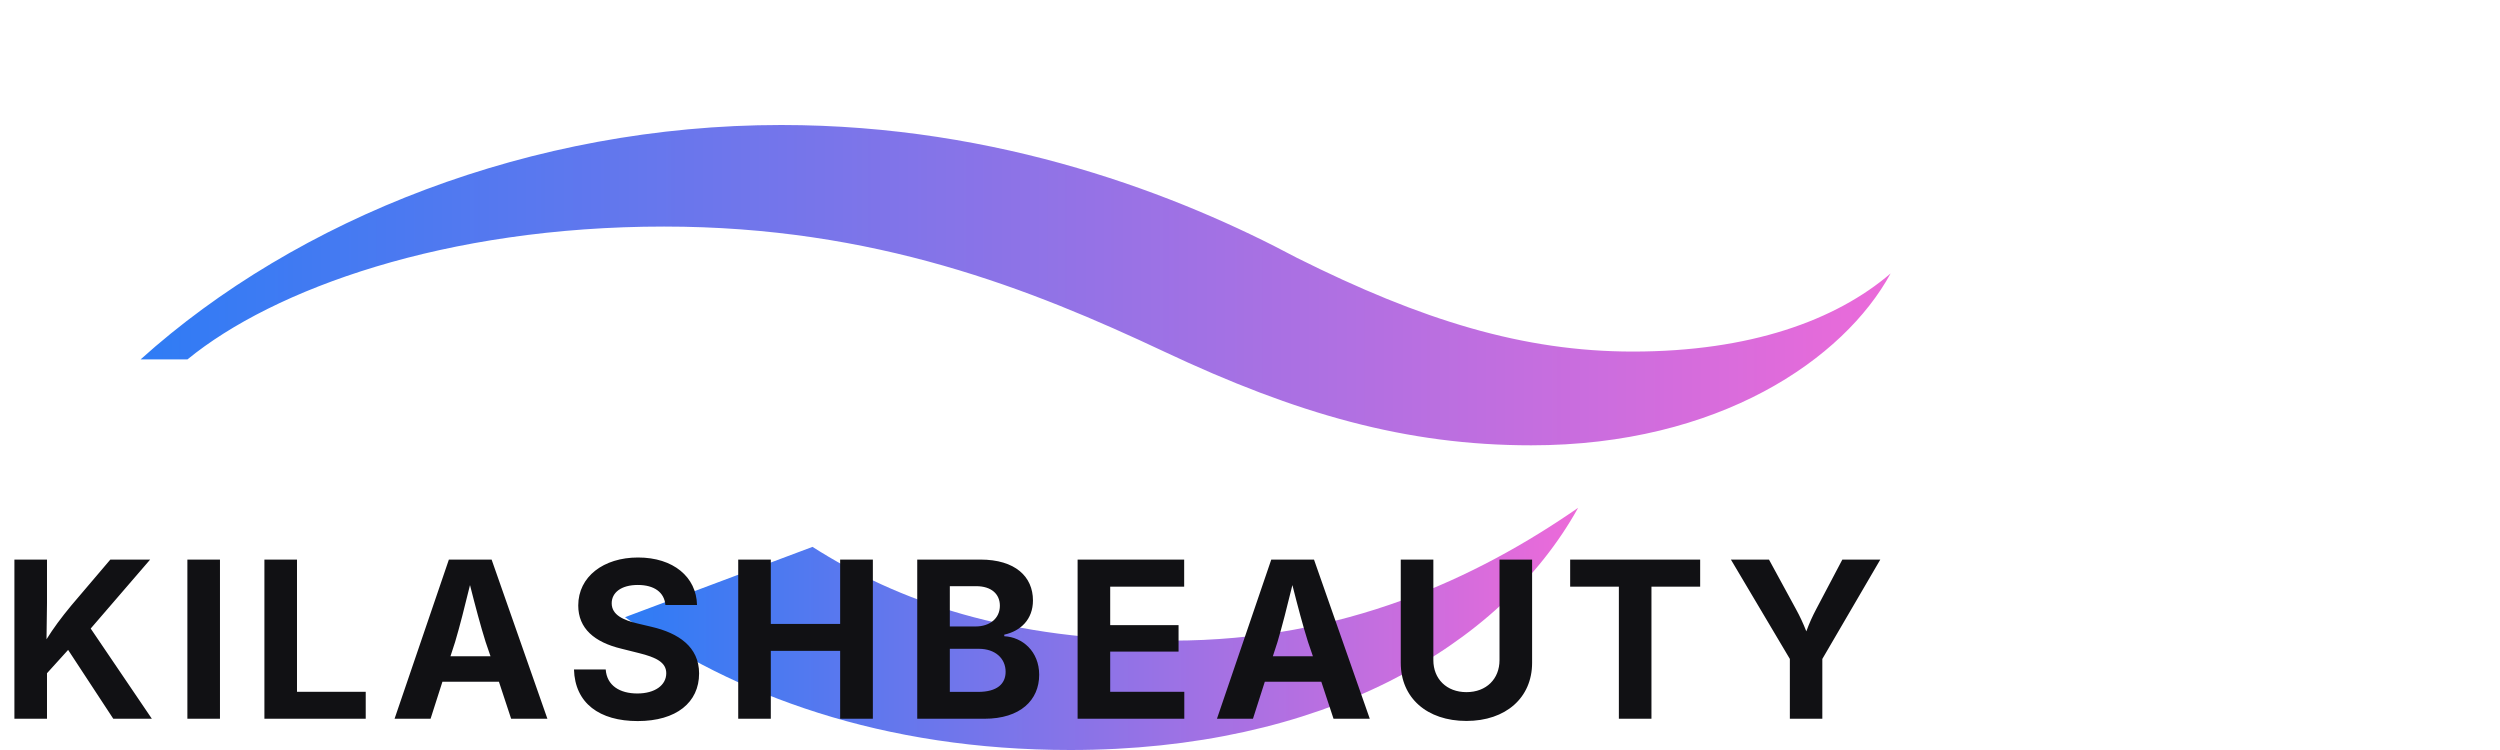
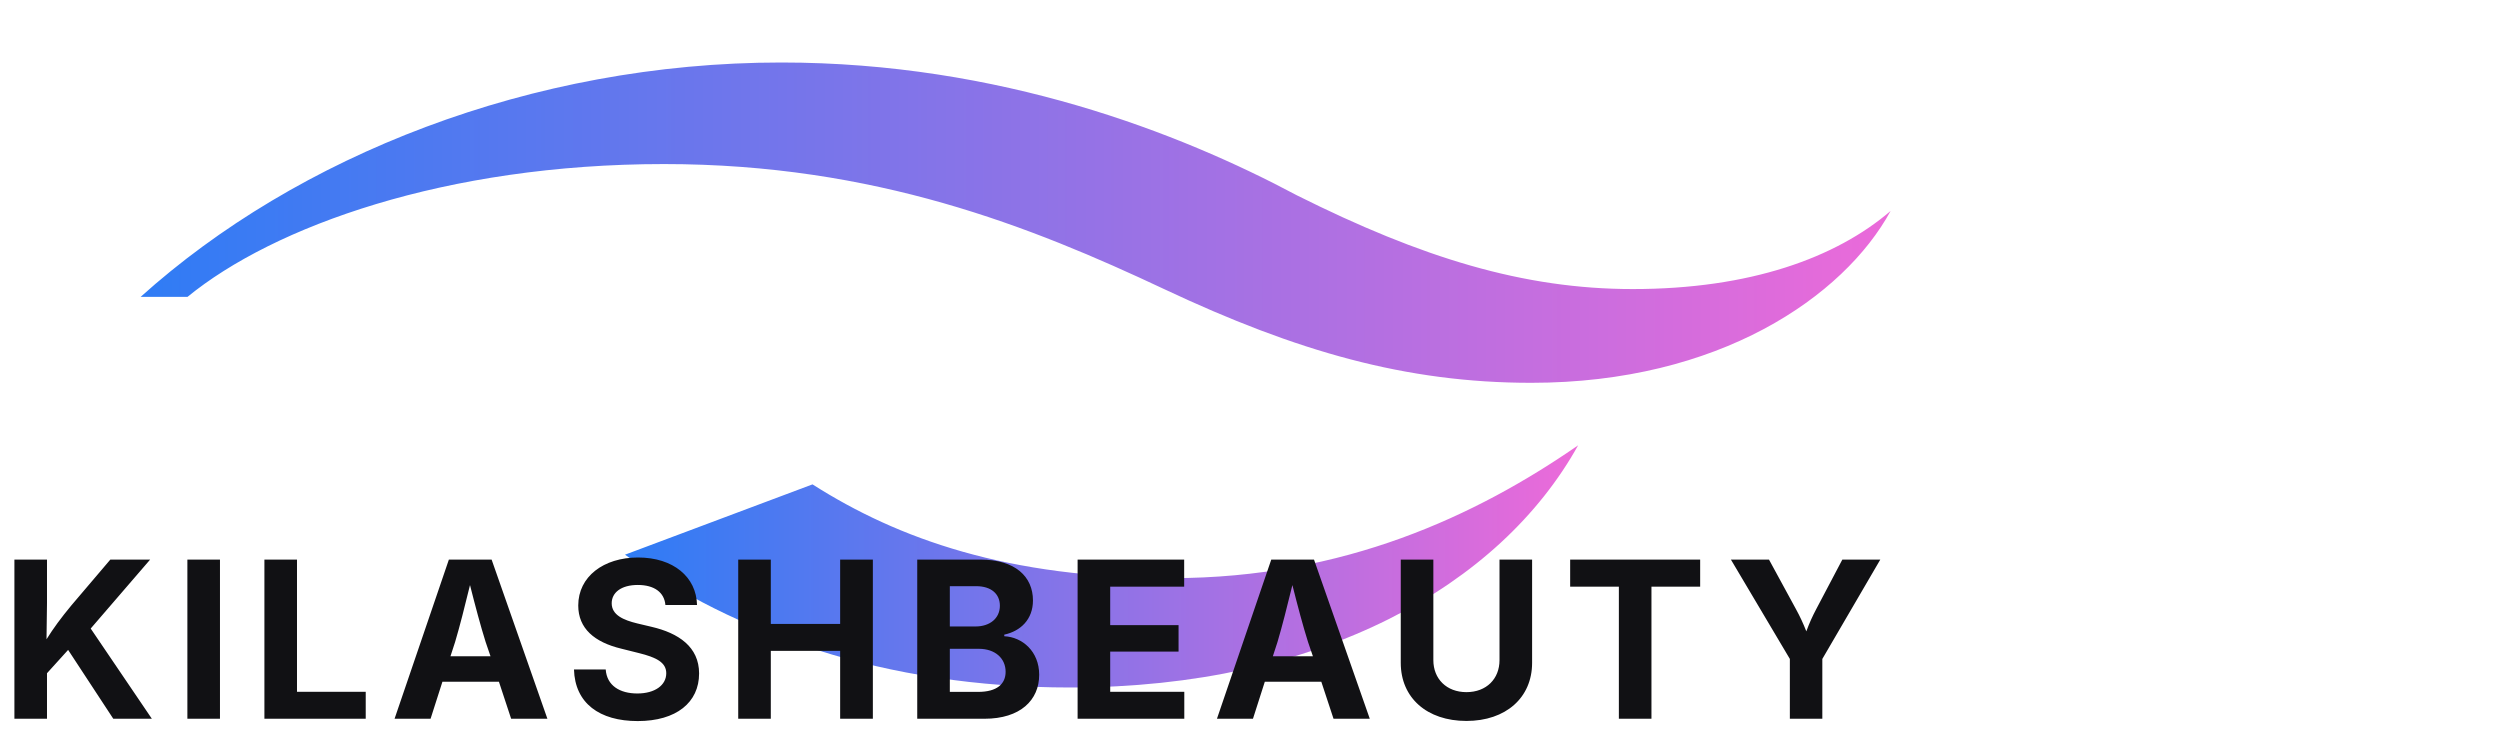
<svg xmlns="http://www.w3.org/2000/svg" width="320" height="96" viewBox="0 0 320 96" fill="none" role="img" aria-label="KILASHBEAUTY logo">
  <defs>
    <linearGradient id="kb-gradient" x1="0" y1="0" x2="1" y2="0" gradientUnits="objectBoundingBox">
      <stop offset="0" stop-color="#2E7CF5" />
      <stop offset="1" stop-color="#EC6AD9" />
    </linearGradient>
  </defs>
-   <path d="M18 46c20-18 50-30 82-30 28 0 51 9 66 17 16 8 29 12 43 12 15 0 26-4 33-10            -6 11-22 22-46 22-16 0-30-4-47-12-17-8-37-16-64-16-28 0-50 8-61 17z" fill="url(#kb-gradient)" />
-   <path d="M104 70c11 7 25 12 46 12 22 0 39-8 52-17-10 18-33 31-65 31-24 0-43-7-57-17z" fill="url(#kb-gradient)" />
-   <g fill="#111114">
-     <text x="0" y="92" font-family="system-ui,-apple-system,Segoe UI,Inter,Arial,sans-serif" font-size="28" font-weight="700" letter-spacing="2">KILASHBEAUTY</text>
+   <g transform="translate(0,-8)">
+     <path d="M18 46c20-18 50-30 82-30 28 0 51 9 66 17 16 8 29 12 43 12 15 0 26-4 33-10              -6 11-22 22-46 22-16 0-30-4-47-12-17-8-37-16-64-16-28 0-50 8-61 17z" fill="url(#kb-gradient)" />
+     <path d="M104 70c11 7 25 12 46 12 22 0 39-8 52-17-10 18-33 31-65 31-24 0-43-7-57-17z" fill="url(#kb-gradient)" />
  </g>
+   <text x="0" y="92" font-family="system-ui,-apple-system,Segoe UI,Inter,Arial,sans-serif" font-size="28" font-weight="700" letter-spacing="2" fill="#111114">
+     KILASHBEAUTY
+   </text>
</svg>
